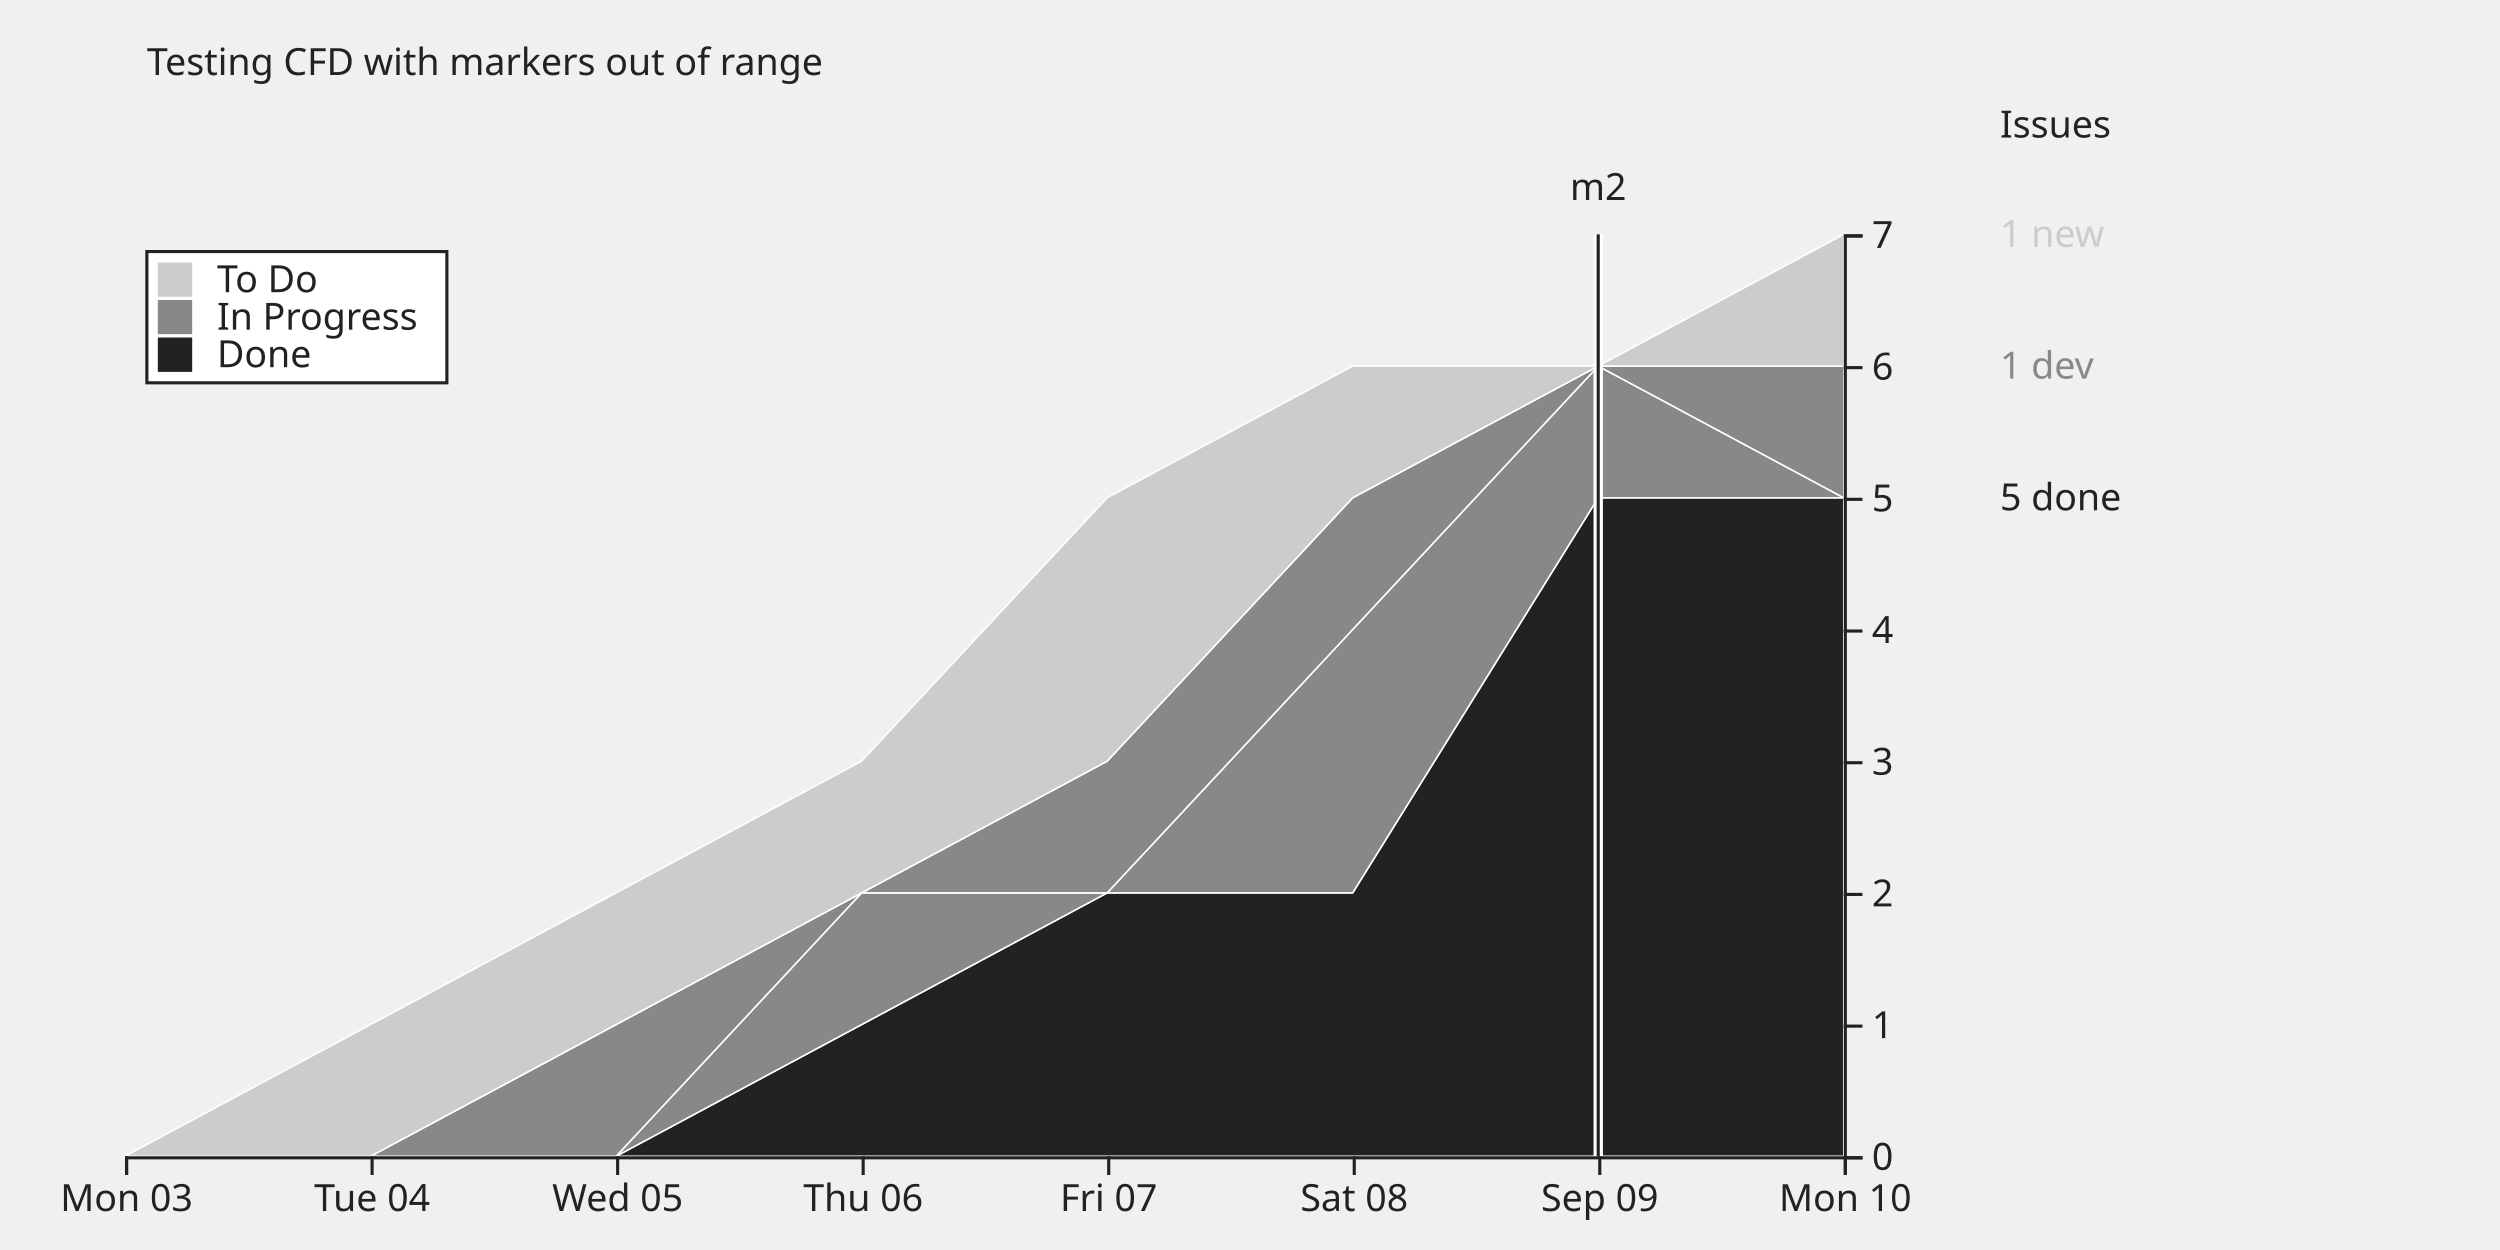
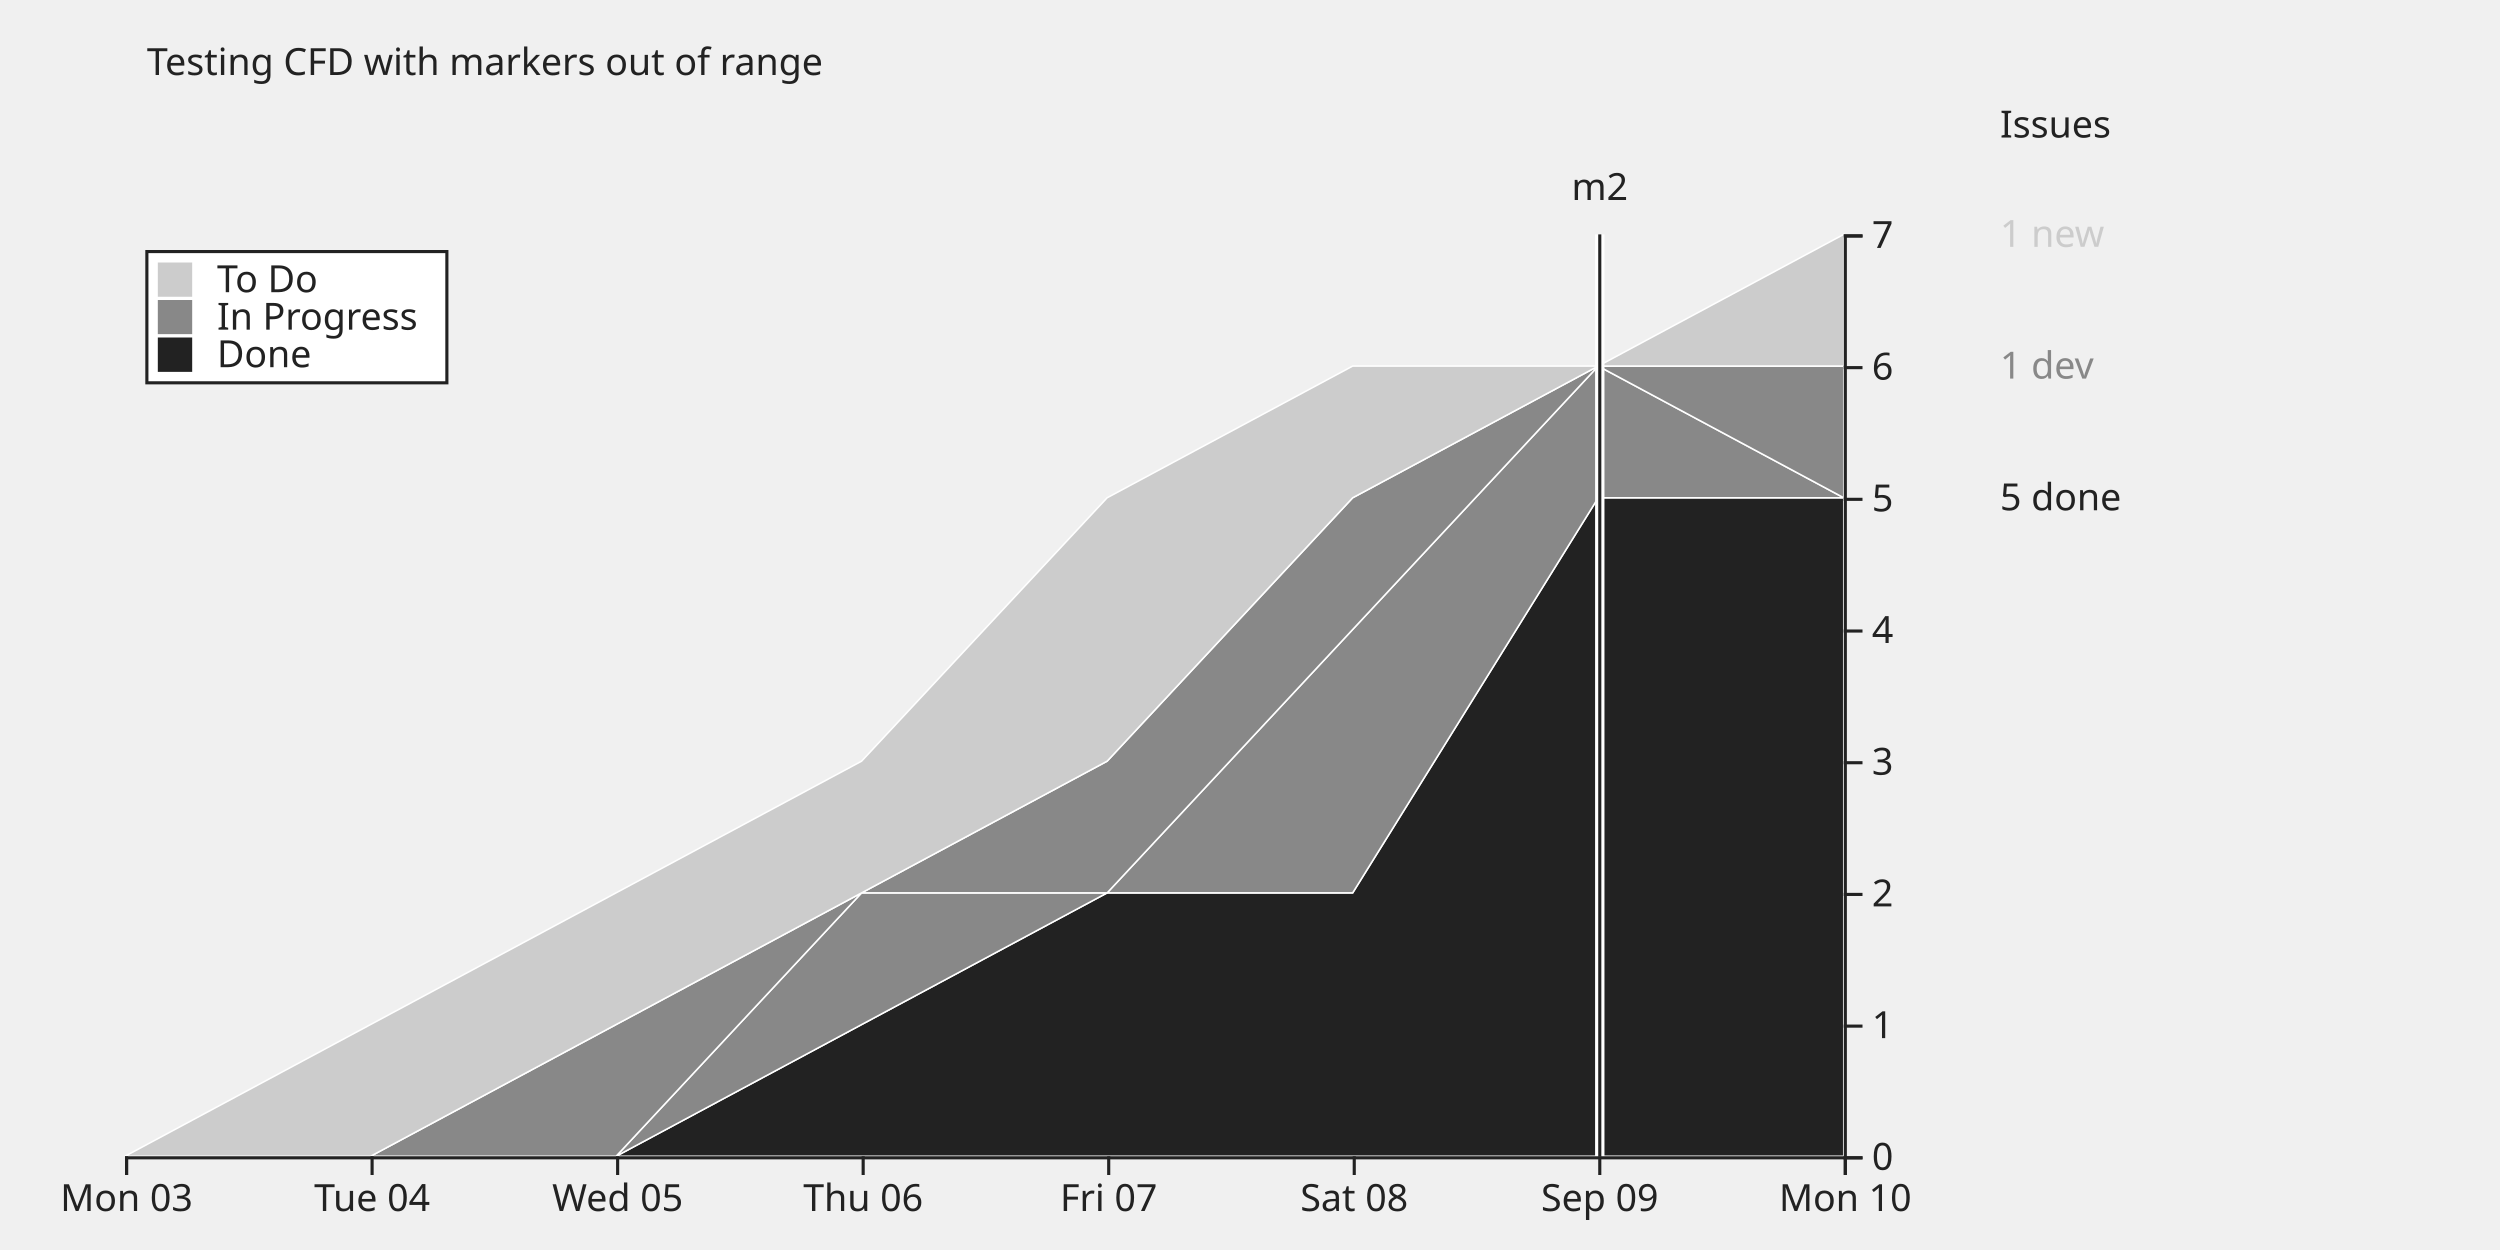
<svg xmlns="http://www.w3.org/2000/svg" width="800" height="400">
  <g transform="translate(40,75)">
    <g class="layer">
      <path class="area" style="fill: #222; stroke: #fff; stroke-width: .5;" d="M0,295L78.571,295L157.143,295L235.714,252.857L314.286,210.714L392.857,210.714L471.429,84.286L550,84.286L550,295L471.429,295L392.857,295L314.286,295L235.714,295L157.143,295L78.571,295L0,295Z" />
      <text x="600" y="84.286" dy="4px" font-size="12px" font-family="sans-serif" style="text-anchor: start; fill: #222;">5 done</text>
    </g>
    <g class="layer">
      <path class="area" style="fill: #888; stroke: #fff; stroke-width: .5;" d="M0,295L78.571,295L157.143,295L235.714,210.714L314.286,210.714L392.857,126.429L471.429,42.143L550,84.286L550,84.286L471.429,84.286L392.857,210.714L314.286,210.714L235.714,252.857L157.143,295L78.571,295L0,295Z" />
    </g>
    <g class="layer">
      <path class="area" style="fill: #888; stroke: #fff; stroke-width: .5;" d="M0,295L78.571,295L157.143,252.857L235.714,210.714L314.286,168.571L392.857,84.286L471.429,42.143L550,42.143L550,84.286L471.429,42.143L392.857,126.429L314.286,210.714L235.714,210.714L157.143,295L78.571,295L0,295Z" />
      <text x="600" y="42.143" dy="4px" font-size="12px" font-family="sans-serif" style="text-anchor: start; fill: #888;">1 dev</text>
    </g>
    <g class="layer">
      <path class="area" style="fill: #ccc; stroke: #fff; stroke-width: .5;" d="M0,295L78.571,252.857L157.143,210.714L235.714,168.571L314.286,84.286L392.857,42.143L471.429,42.143L550,0L550,42.143L471.429,42.143L392.857,84.286L314.286,168.571L235.714,210.714L157.143,252.857L78.571,295L0,295Z" />
      <text x="600" y="0" dy="4px" font-size="12px" font-family="sans-serif" style="text-anchor: start; fill: #ccc;">1 new</text>
    </g>
-     <line x1="471.429" y1="295" x2="471.429" y2="0" style="stroke-width: 3; stroke: #fff;" />
-     <line x1="471.429" y1="295" x2="471.429" y2="0" style="stroke-width: 1; stroke: #222;" />
+     <line x1="471.929" y1="295" x2="471.929" y2="0" style="stroke-width: 3; stroke: #fff;" />
+     <line x1="471.929" y1="295" x2="471.929" y2="0" style="stroke-width: 1; stroke: #222;" />
    <rect style="fill: #fff;" />
-     <text x="471.429" y="-15" dy="4px" font-size="12px" font-family="sans-serif" style="fill: #222; text-anchor: middle;">m2</text>
+     <text x="471.929" y="-15" dy="4px" font-size="12px" font-family="sans-serif" style="fill: #222; text-anchor: middle;">m2</text>
    <g transform="translate(0,295)" fill="none" font-size="10" font-family="sans-serif" text-anchor="middle">
      <path class="domain" stroke="currentColor" d="M0.5,6V0.5H550.5V6" style="stroke: #222;" />
      <g class="tick" opacity="1" transform="translate(0.5,0)">
        <line stroke="currentColor" y2="6" style="stroke: #222;" />
        <text fill="currentColor" y="9" dy="0.71em" style="fill: #222;" font-size="12px" font-family="sans-serif">Mon 03</text>
      </g>
      <g class="tick" opacity="1" transform="translate(79.07143,0)">
        <line stroke="currentColor" y2="6" style="stroke: #222;" />
        <text fill="currentColor" y="9" dy="0.71em" style="fill: #222;" font-size="12px" font-family="sans-serif">Tue 04</text>
      </g>
      <g class="tick" opacity="1" transform="translate(157.6429,0)">
        <line stroke="currentColor" y2="6" style="stroke: #222;" />
        <text fill="currentColor" y="9" dy="0.71em" style="fill: #222;" font-size="12px" font-family="sans-serif">Wed 05</text>
      </g>
      <g class="tick" opacity="1" transform="translate(236.2143,0)">
        <line stroke="currentColor" y2="6" style="stroke: #222;" />
        <text fill="currentColor" y="9" dy="0.71em" style="fill: #222;" font-size="12px" font-family="sans-serif">Thu 06</text>
      </g>
      <g class="tick" opacity="1" transform="translate(314.7857,0)">
        <line stroke="currentColor" y2="6" style="stroke: #222;" />
        <text fill="currentColor" y="9" dy="0.71em" style="fill: #222;" font-size="12px" font-family="sans-serif">Fri 07</text>
      </g>
      <g class="tick" opacity="1" transform="translate(393.3571,0)">
        <line stroke="currentColor" y2="6" style="stroke: #222;" />
        <text fill="currentColor" y="9" dy="0.71em" style="fill: #222;" font-size="12px" font-family="sans-serif">Sat 08</text>
      </g>
      <g class="tick" opacity="1" transform="translate(471.9286,0)">
        <line stroke="currentColor" y2="6" style="stroke: #222;" />
        <text fill="currentColor" y="9" dy="0.71em" style="fill: #222;" font-size="12px" font-family="sans-serif">Sep 09</text>
      </g>
      <g class="tick" opacity="1" transform="translate(550.5,0)">
        <line stroke="currentColor" y2="6" style="stroke: #222;" />
        <text fill="currentColor" y="9" dy="0.71em" style="fill: #222;" font-size="12px" font-family="sans-serif">Mon 10</text>
      </g>
    </g>
    <g transform="translate(550 ,0)" fill="none" font-size="10" font-family="sans-serif" text-anchor="start">
      <path class="domain" stroke="currentColor" d="M6,295.5H0.5V0.5H6" style="stroke: #222;" />
      <g class="tick" opacity="1" transform="translate(0,295.5)">
        <line stroke="currentColor" x2="6" style="stroke: #222;" />
        <text fill="currentColor" x="9" dy="0.32em" style="fill: #222;" font-size="12px" font-family="sans-serif">0</text>
      </g>
      <g class="tick" opacity="1" transform="translate(0,253.3571)">
        <line stroke="currentColor" x2="6" style="stroke: #222;" />
        <text fill="currentColor" x="9" dy="0.32em" style="fill: #222;" font-size="12px" font-family="sans-serif">1</text>
      </g>
      <g class="tick" opacity="1" transform="translate(0,211.2143)">
        <line stroke="currentColor" x2="6" style="stroke: #222;" />
        <text fill="currentColor" x="9" dy="0.32em" style="fill: #222;" font-size="12px" font-family="sans-serif">2</text>
      </g>
      <g class="tick" opacity="1" transform="translate(0,169.0714)">
        <line stroke="currentColor" x2="6" style="stroke: #222;" />
        <text fill="currentColor" x="9" dy="0.32em" style="fill: #222;" font-size="12px" font-family="sans-serif">3</text>
      </g>
      <g class="tick" opacity="1" transform="translate(0,126.9286)">
        <line stroke="currentColor" x2="6" style="stroke: #222;" />
        <text fill="currentColor" x="9" dy="0.32em" style="fill: #222;" font-size="12px" font-family="sans-serif">4</text>
      </g>
      <g class="tick" opacity="1" transform="translate(0,84.78571)">
        <line stroke="currentColor" x2="6" style="stroke: #222;" />
        <text fill="currentColor" x="9" dy="0.32em" style="fill: #222;" font-size="12px" font-family="sans-serif">5</text>
      </g>
      <g class="tick" opacity="1" transform="translate(0,42.64286)">
        <line stroke="currentColor" x2="6" style="stroke: #222;" />
        <text fill="currentColor" x="9" dy="0.32em" style="fill: #222;" font-size="12px" font-family="sans-serif">6</text>
      </g>
      <g class="tick" opacity="1" transform="translate(0,0.5)">
        <line stroke="currentColor" x2="6" style="stroke: #222;" />
        <text fill="currentColor" x="9" dy="0.32em" style="fill: #222;" font-size="12px" font-family="sans-serif">7</text>
      </g>
    </g>
    <text x="7" y="-55" dy="4px" font-size="12px" font-family="sans-serif" style="text-anchor: start; fill: #222;">Testing CFD with markers out of range</text>
    <rect x="7" y="5.5" width="96" height="42" style="fill: #fff; stroke: #222;" />
    <rect x="10" y="8.5" width="12" height="12" style="fill: #ccc; stroke: #fff;" />
    <text x="29.44" y="14.5" dy="4px" font-size="12px" font-family="sans-serif" style="text-anchor: start; fill: #222;">To Do</text>
    <rect x="10" y="20.5" width="12" height="12" style="fill: #888; stroke: #fff;" />
    <text x="29.44" y="26.5" dy="4px" font-size="12px" font-family="sans-serif" style="text-anchor: start; fill: #222;">In Progress</text>
    <rect x="10" y="32.5" width="12" height="12" style="fill: #222; stroke: #fff;" />
    <text x="29.44" y="38.5" dy="4px" font-size="12px" font-family="sans-serif" style="text-anchor: start; fill: #222;">Done</text>
    <text x="600" y="-35" dy="4px" font-size="12px" font-family="sans-serif" style="text-anchor: start; fill: #222;">Issues</text>
    <rect fill="#fff" stroke="#222" class="focus-item" width="12" height="12" style="display: none;" />
    <text dy="4px" font-size="12px" font-family="sans-serif" style="text-anchor: start; fill: #222; display: none;" />
    <text dy="4px" font-size="12px" font-family="sans-serif" style="text-anchor: start; fill: #222; display: none;" />
    <text dy="4px" font-size="12px" font-family="sans-serif" style="text-anchor: start; fill: #222; display: none;" />
    <text dy="4px" font-size="12px" font-family="sans-serif" style="text-anchor: start; fill: #222; display: none;" />
    <text dy="4px" font-size="12px" font-family="sans-serif" style="text-anchor: start; fill: #222; display: none;" />
    <text dy="4px" font-size="12px" font-family="sans-serif" style="text-anchor: start; fill: #222; display: none;" />
    <text dy="4px" font-size="12px" font-family="sans-serif" style="text-anchor: start; fill: #222; display: none;" />
    <text dy="4px" font-size="12px" font-family="sans-serif" style="text-anchor: start; fill: #222; display: none;" />
    <text dy="4px" font-size="12px" font-family="sans-serif" style="text-anchor: start; fill: #222; display: none;" />
    <text dy="4px" font-size="12px" font-family="sans-serif" style="text-anchor: start; fill: #222; display: none;" />
    <text dy="4px" font-size="12px" font-family="sans-serif" style="text-anchor: start; fill: #222; display: none;" />
    <text dy="4px" font-size="12px" font-family="sans-serif" style="text-anchor: start; fill: #222; display: none;" />
    <text dy="4px" font-size="12px" font-family="sans-serif" style="text-anchor: start; fill: #222; display: none;" />
    <text dy="4px" font-size="12px" font-family="sans-serif" style="text-anchor: start; fill: #222; display: none;" />
    <text dy="4px" font-size="12px" font-family="sans-serif" style="text-anchor: start; fill: #222; display: none;" />
    <text dy="4px" font-size="12px" font-family="sans-serif" style="text-anchor: start; fill: #222; display: none;" />
    <text dy="4px" font-size="12px" font-family="sans-serif" style="text-anchor: start; fill: #222; display: none;" />
    <text dy="4px" font-size="12px" font-family="sans-serif" style="text-anchor: start; fill: #222; display: none;" />
    <text dy="4px" font-size="12px" font-family="sans-serif" style="text-anchor: start; fill: #222; display: none;" />
    <text dy="4px" font-size="12px" font-family="sans-serif" style="text-anchor: start; fill: #222; display: none;" />
    <text dy="4px" font-size="12px" font-family="sans-serif" style="text-anchor: start; fill: #222; display: none;" />
    <text dy="4px" font-size="12px" font-family="sans-serif" style="text-anchor: start; fill: #222; display: none;" />
    <text dy="4px" font-size="12px" font-family="sans-serif" style="text-anchor: start; fill: #222; display: none;" />
    <text dy="4px" font-size="12px" font-family="sans-serif" style="text-anchor: start; fill: #222; display: none;" />
    <text dy="4px" font-size="12px" font-family="sans-serif" style="text-anchor: start; fill: #222; display: none;" />
    <text dy="4px" font-size="12px" font-family="sans-serif" style="text-anchor: start; fill: #222; display: none;" />
    <text dy="4px" font-size="12px" font-family="sans-serif" style="text-anchor: start; fill: #222; display: none;" />
    <text dy="4px" font-size="12px" font-family="sans-serif" style="text-anchor: start; fill: #222; display: none;" />
    <text dy="4px" font-size="12px" font-family="sans-serif" style="text-anchor: start; fill: #222; display: none;" />
    <text dy="4px" font-size="12px" font-family="sans-serif" style="text-anchor: start; fill: #222; display: none;" />
    <text dy="4px" font-size="12px" font-family="sans-serif" style="text-anchor: start; fill: #222; display: none;" />
    <text dy="4px" font-size="12px" font-family="sans-serif" style="text-anchor: start; fill: #222; display: none;" />
    <text dy="4px" font-size="12px" font-family="sans-serif" style="text-anchor: start; fill: #222; display: none;" />
    <text dy="4px" font-size="12px" font-family="sans-serif" style="text-anchor: start; fill: #222; display: none;" />
    <text dy="4px" font-size="12px" font-family="sans-serif" style="text-anchor: start; fill: #222; display: none;" />
    <text dy="4px" font-size="12px" font-family="sans-serif" style="text-anchor: start; fill: #222; display: none;" />
    <text dy="4px" font-size="12px" font-family="sans-serif" style="text-anchor: start; fill: #222; display: none;" />
    <text dy="4px" font-size="12px" font-family="sans-serif" style="text-anchor: start; fill: #222; display: none;" />
    <text dy="4px" font-size="12px" font-family="sans-serif" style="text-anchor: start; fill: #222; display: none;" />
    <text dy="4px" font-size="12px" font-family="sans-serif" style="text-anchor: start; fill: #222; display: none;" />
    <line style="display: none; stroke-width: 3; stroke: #fff;" />
    <line style="display: none; stroke-width: 1; stroke: #222;" />
    <rect width="550" height="295" fill="transparent" />
  </g>
</svg>
